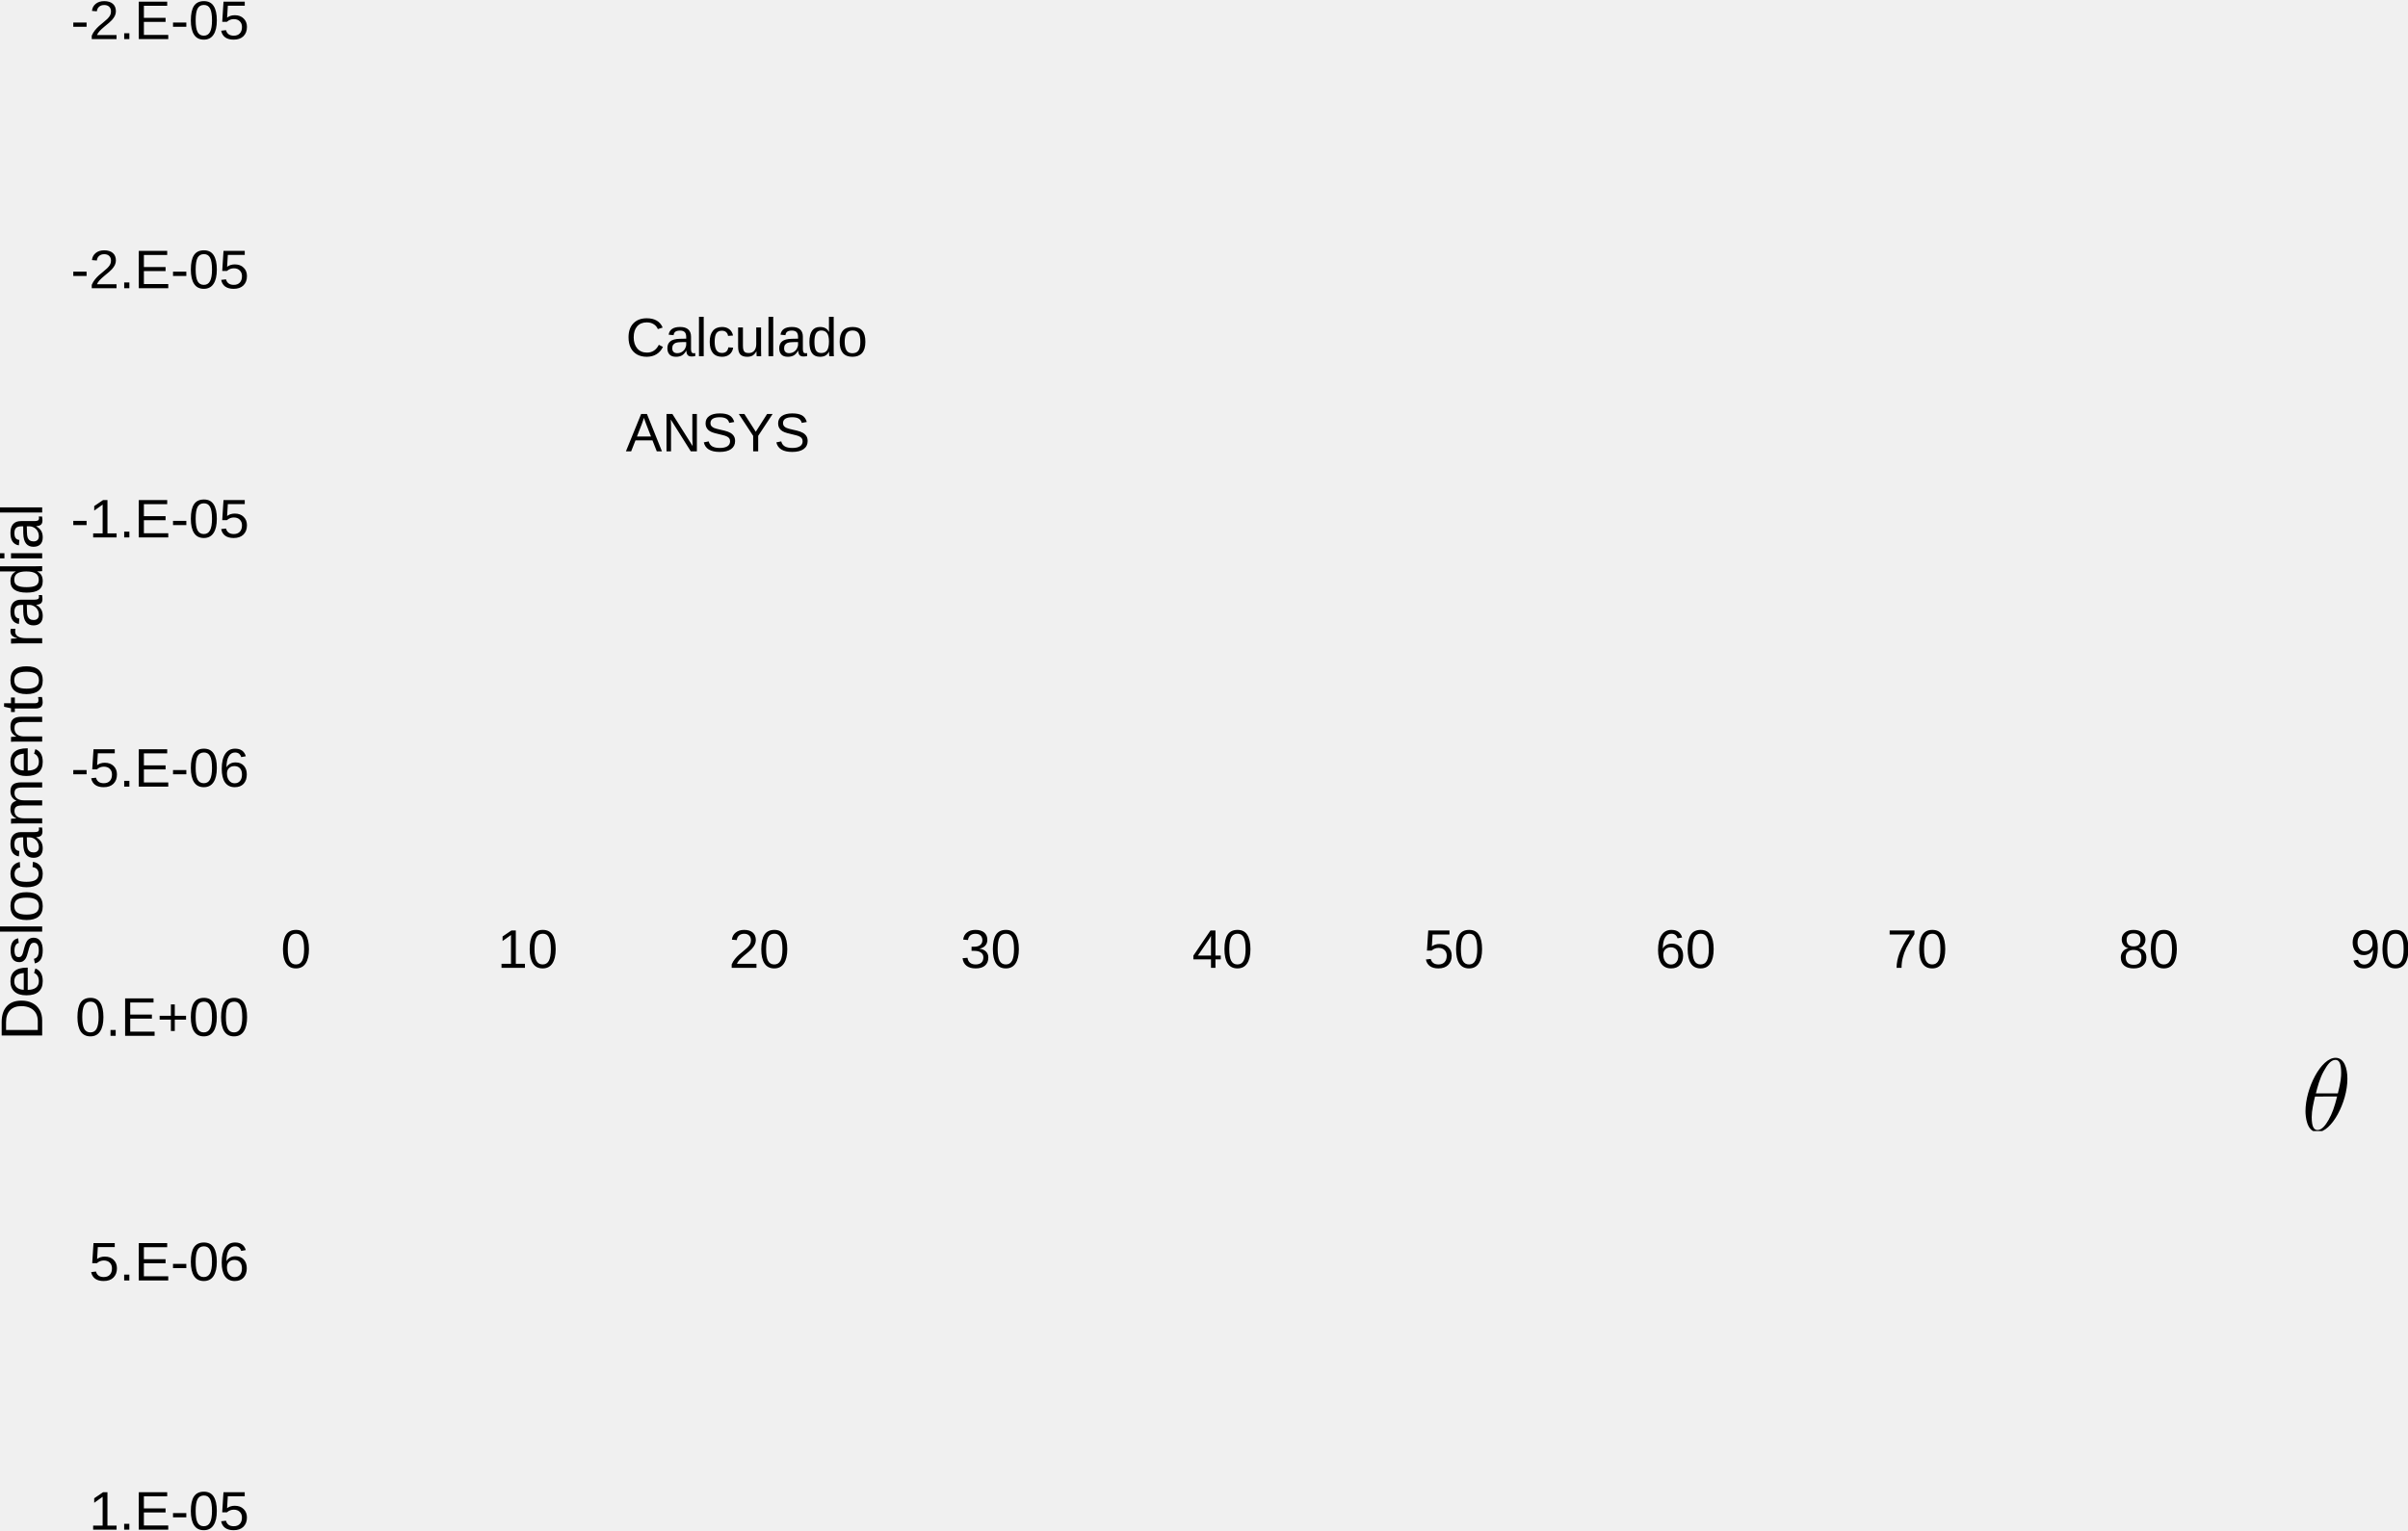
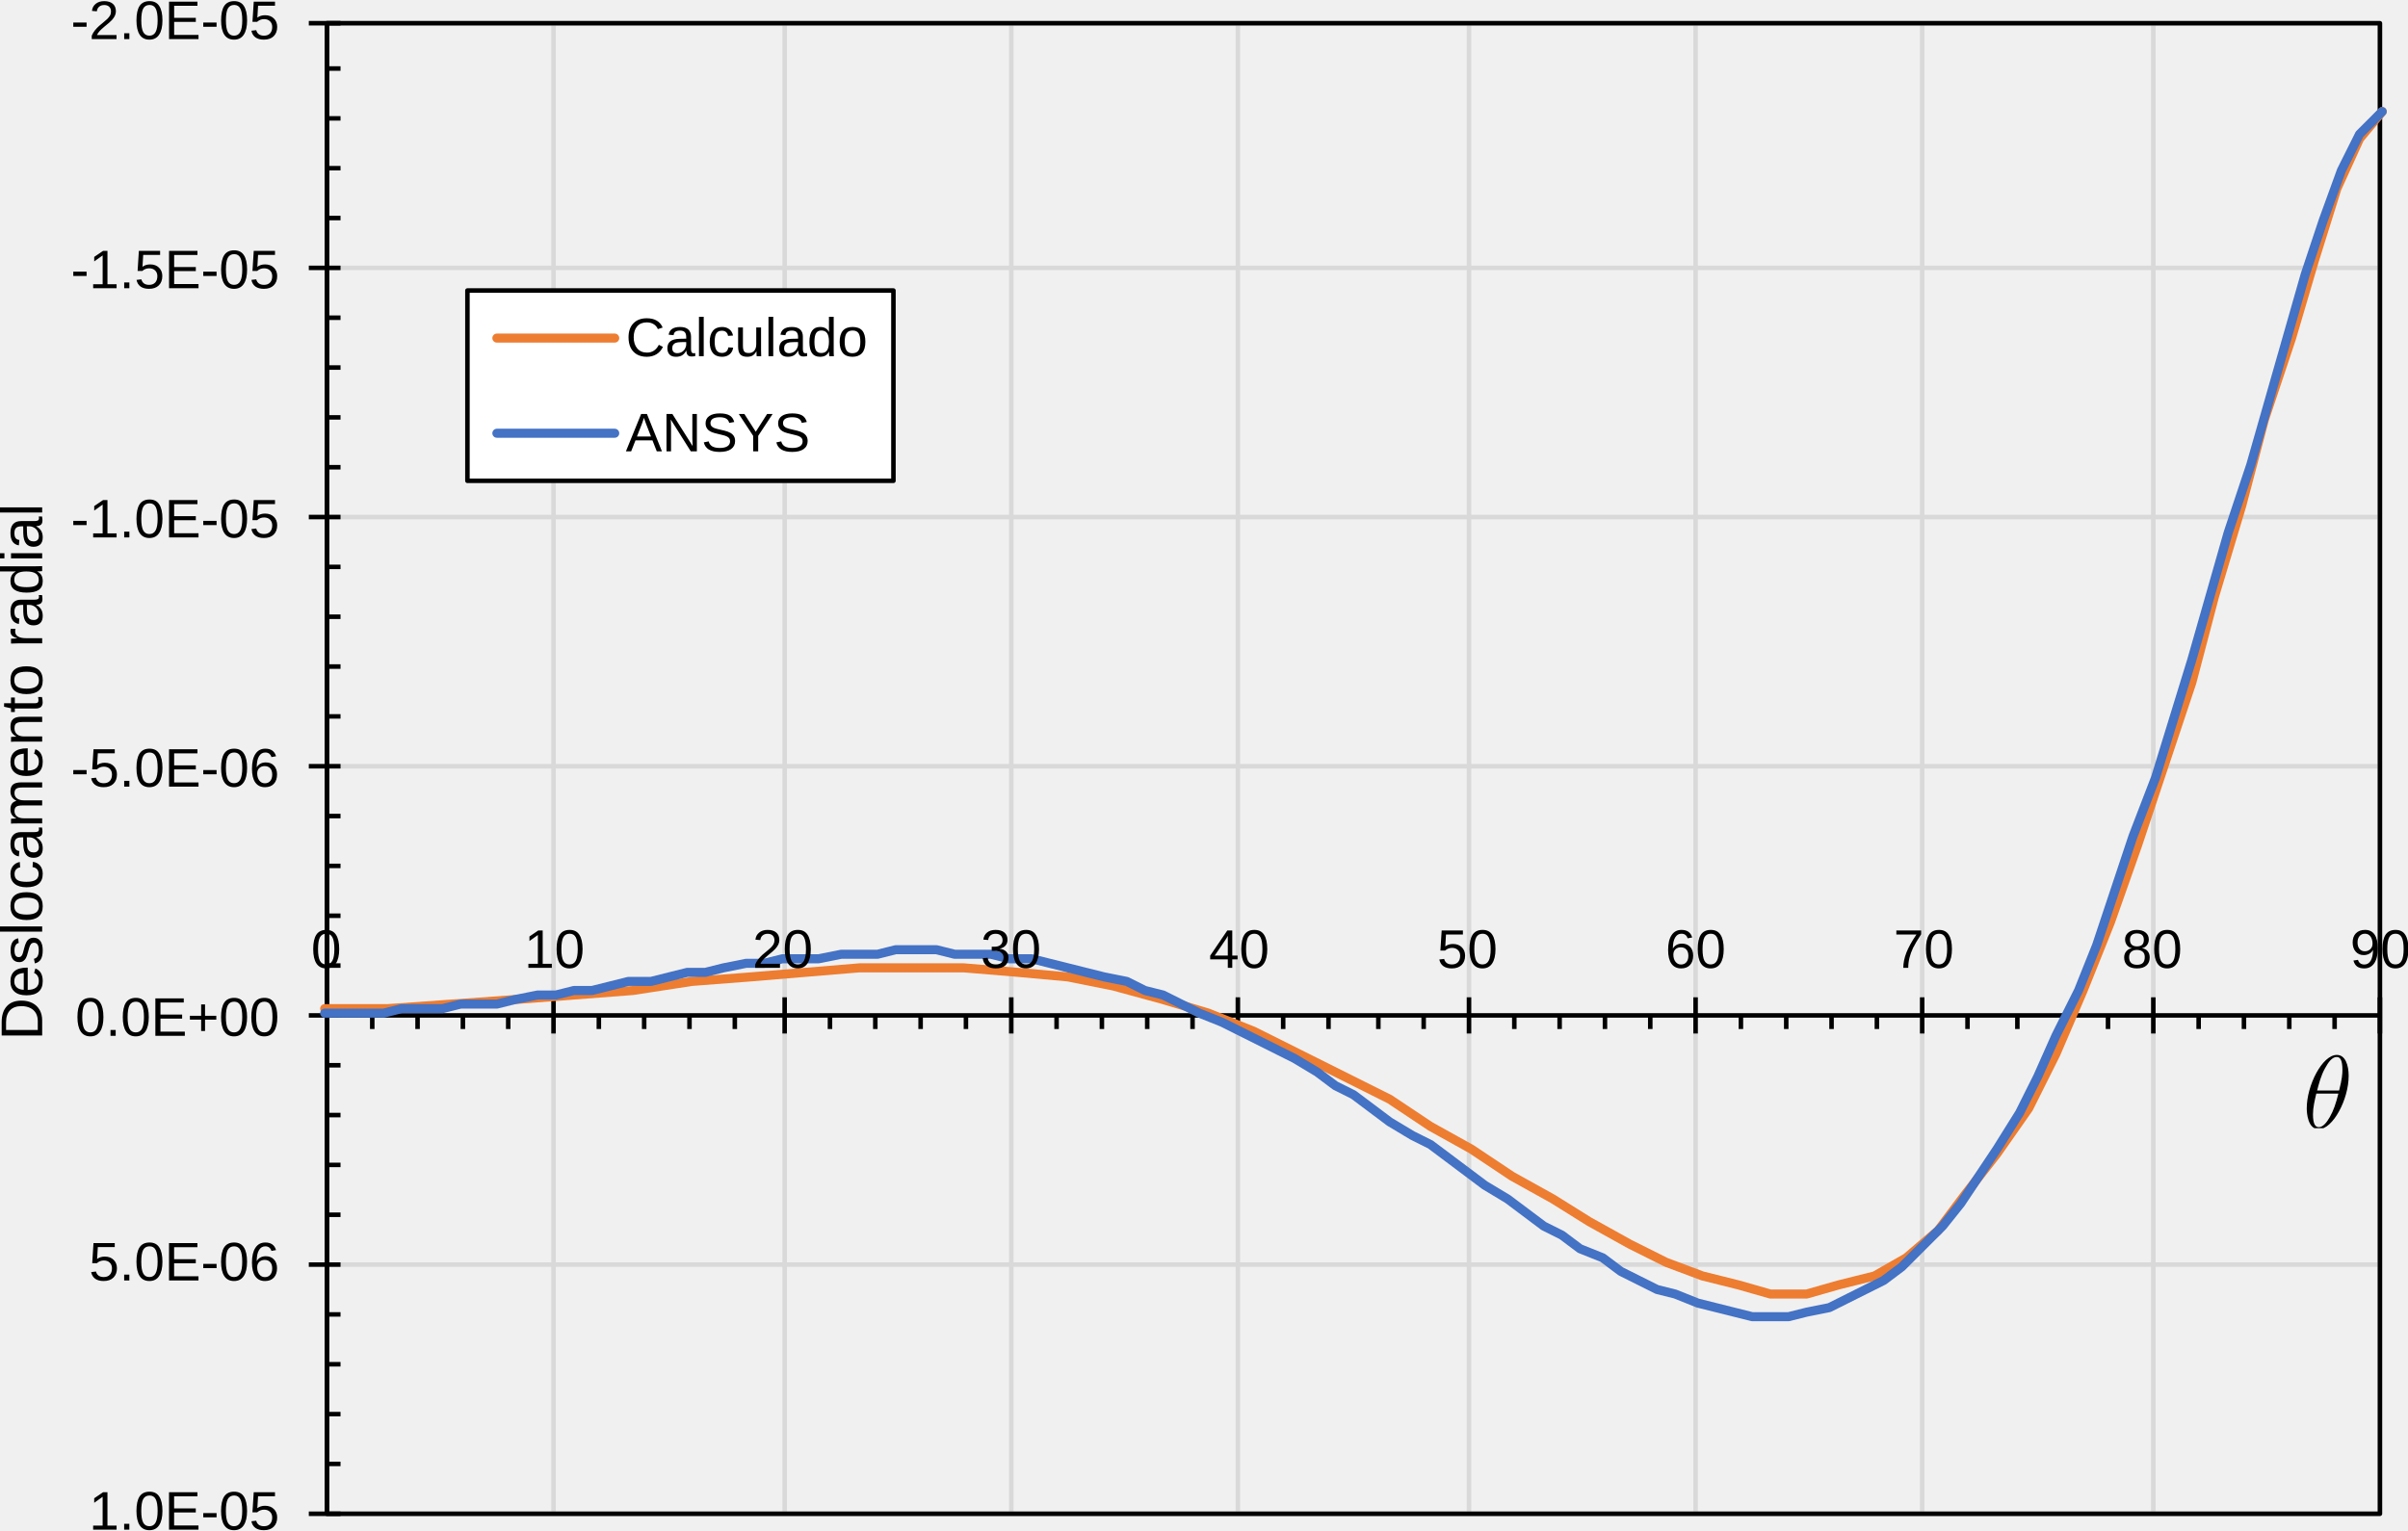
<svg xmlns="http://www.w3.org/2000/svg" width="140.582mm" height="89.369mm" viewBox="0 0 140.582 89.369" version="1.1" id="svg1198">
  <defs id="defs1195">
    <clipPath clipPathUnits="userSpaceOnUse" id="clipPath1659">
      <g id="g1663" transform="matrix(3.779528,0,0,3.779528,880.0652,-132.0427)">
        <rect x="5.539" y="134.155" width="150.019" height="100.013" id="rect1661" style="stroke-width:0.265" />
      </g>
    </clipPath>
    <clipPath clipPathUnits="userSpaceOnUse" id="clipPath1665">
      <g id="g1669" transform="matrix(3.779528,0,0,3.779528,880.0652,-132.0427)">
        <rect x="5.539" y="134.155" width="150.019" height="100.013" id="rect1667" style="stroke-width:0.265" />
      </g>
    </clipPath>
    <clipPath clipPathUnits="userSpaceOnUse" id="clipPath1671">
      <g id="g1675" transform="matrix(3.779528,0,0,3.779528,880.0652,-132.0427)">
        <rect x="5.539" y="134.155" width="150.019" height="100.013" id="rect1673" style="stroke-width:0.265" />
      </g>
    </clipPath>
    <clipPath clipPathUnits="userSpaceOnUse" id="clipPath1677">
      <g id="g1681" transform="matrix(3.779528,0,0,3.779528,880.0652,-132.0427)">
        <rect x="5.539" y="134.155" width="150.019" height="100.013" id="rect1679" style="stroke-width:0.265" />
      </g>
    </clipPath>
    <clipPath clipPathUnits="userSpaceOnUse" id="clipPath1683">
      <g id="g1687" transform="matrix(3.779528,0,0,3.779528,880.0652,-132.0427)">
        <rect x="5.539" y="134.155" width="150.019" height="100.013" id="rect1685" style="stroke-width:0.265" />
      </g>
    </clipPath>
    <clipPath clipPathUnits="userSpaceOnUse" id="clipPath1689">
      <g id="g1693" transform="matrix(3.779528,0,0,3.779528,880.0652,-132.0427)">
        <rect x="5.539" y="134.155" width="150.019" height="100.013" id="rect1691" style="stroke-width:0.265" />
      </g>
    </clipPath>
    <clipPath clipPathUnits="userSpaceOnUse" id="clipPath1695">
      <g id="g1699" transform="matrix(3.779528,0,0,3.779528,880.0652,-132.0427)">
        <rect x="5.539" y="134.155" width="150.019" height="100.013" id="rect1697" style="stroke-width:0.265" />
      </g>
    </clipPath>
    <clipPath clipPathUnits="userSpaceOnUse" id="clipPath1701">
      <g id="g1705" transform="matrix(3.779528,0,0,3.779528,880.0652,-132.0427)">
        <rect x="5.539" y="134.155" width="150.019" height="100.013" id="rect1703" style="stroke-width:0.265" />
      </g>
    </clipPath>
    <clipPath clipPathUnits="userSpaceOnUse" id="clipPath1707">
      <g id="g1711" transform="matrix(3.779528,0,0,3.779528,880.0652,-132.0427)">
        <rect x="5.539" y="134.155" width="150.019" height="100.013" id="rect1709" style="stroke-width:0.265" />
      </g>
    </clipPath>
    <clipPath clipPathUnits="userSpaceOnUse" id="clipPath1713">
      <g id="g1717" transform="matrix(3.779528,0,0,3.779528,880.0652,-132.0427)">
        <rect x="5.539" y="134.155" width="150.019" height="100.013" id="rect1715" style="stroke-width:0.265" />
      </g>
    </clipPath>
    <clipPath clipPathUnits="userSpaceOnUse" id="clipPath1719">
      <g id="g1723" transform="matrix(3.779528,0,0,3.779528,880.0652,-132.0427)">
        <rect x="5.539" y="134.155" width="150.019" height="100.013" id="rect1721" style="stroke-width:0.265" />
      </g>
    </clipPath>
    <clipPath clipPathUnits="userSpaceOnUse" id="clipPath1725">
      <g id="g1729" transform="matrix(3.779528,0,0,3.779528,880.0652,-132.0427)">
        <rect x="5.539" y="134.155" width="150.019" height="100.013" id="rect1727" style="stroke-width:0.265" />
      </g>
    </clipPath>
    <clipPath clipPathUnits="userSpaceOnUse" id="clipPath1731">
      <g id="g1735">
        <rect x="5.539" y="134.155" width="150.019" height="100.013" id="rect1733" style="stroke-width:0.265" />
      </g>
    </clipPath>
    <clipPath id="clipPath8425">
      <path clip-rule="nonzero" d="m 234,7 h 8 v 12.129 h -8 z m 0,0" id="path6375" />
    </clipPath>
  </defs>
-   <g id="layer1" transform="translate(-10.92628,-141.9272)">
-     <g id="g1328" transform="matrix(0.2645833,0,0,0.2645833,-232.8506,34.93629)" clip-path="url(#clipPath1725)">
-       <path d="m 986.5,409.5 h 460 m -460,54 h 460 m -460,55 h 460 m -460,55 h 460 m -460,110 h 460 m -460,55 h 460" stroke="#d9d9d9" stroke-linejoin="round" stroke-miterlimit="10" fill="none" id="path1326" />
-     </g>
-     <g id="g1332" transform="matrix(0.2645833,0,0,0.2645833,-232.8506,34.93629)" clip-path="url(#clipPath1719)">
-       <path d="m 1037.5,409.5 v 329 m 51,-329 v 329 m 51,-329 v 329 m 52,-329 v 329 m 51,-329 v 329 m 51,-329 v 329 m 51,-329 v 329 m 51,-329 v 329 m 51,-329 v 329" stroke="#d9d9d9" stroke-linejoin="round" stroke-miterlimit="10" fill="none" id="path1330" />
-     </g>
-     <g id="g1336" transform="matrix(0.2645833,0,0,0.2645833,-232.8506,34.93629)" clip-path="url(#clipPath1713)">
-       <rect x="986.5" y="409.5" width="460" height="329" stroke="#000000" stroke-linejoin="round" stroke-miterlimit="10" fill="none" id="rect1334" />
-     </g>
-     <g id="g1340" transform="matrix(0.2645833,0,0,0.2645833,-232.8506,34.93629)" clip-path="url(#clipPath1707)">
-       <path d="m 986.5,409.5 v 329" stroke="#000000" stroke-linejoin="round" stroke-miterlimit="10" fill="none" fill-rule="evenodd" id="path1338" />
-     </g>
-     <g id="g1344" transform="matrix(0.2645833,0,0,0.2645833,-232.8506,34.93629)" clip-path="url(#clipPath1701)">
-       <path d="m 986.5,409.5 h 3 m -3,10 h 3 m -3,11 h 3 m -3,11 h 3 m -3,11 h 3 m -3,11 h 3 m -3,11 h 3 m -3,11 h 3 m -3,11 h 3 m -3,11 h 3 m -3,11 h 3 m -3,11 h 3 m -3,11 h 3 m -3,11 h 3 m -3,11 h 3 m -3,11 h 3 m -3,11 h 3 m -3,11 h 3 m -3,11 h 3 m -3,11 h 3 m -3,11 h 3 m -3,11 h 3 m -3,11 h 3 m -3,11 h 3 m -3,11 h 3 m -3,11 h 3 m -3,11 h 3 m -3,11 h 3 m -3,11 h 3 m -3,11 h 3 m -3,11 h 3 m -6,-329 h 7 m -7,54 h 7 m -7,55 h 7 m -7,55 h 7 m -7,55 h 7 m -7,55 h 7 m -7,55 h 7" stroke="#000000" stroke-linejoin="round" stroke-miterlimit="10" fill="none" id="path1342" />
-     </g>
-     <g id="g1348" transform="matrix(0.2645833,0,0,0.2645833,-232.8506,34.93629)" clip-path="url(#clipPath1695)">
-       <path d="m 986.5,628.5 h 460" stroke="#000000" stroke-linejoin="round" stroke-miterlimit="10" fill="none" fill-rule="evenodd" id="path1346" />
-     </g>
-     <g id="g1352" transform="matrix(0.2645833,0,0,0.2645833,-232.8506,34.93629)" clip-path="url(#clipPath1689)">
-       <path d="m 986.5,628.5 v 3 m 10,-3 v 3 m 11,-3 v 3 m 10,-3 v 3 m 10,-3 v 3 m 10,-3 v 3 m 10,-3 v 3 m 11,-3 v 3 m 10,-3 v 3 m 10,-3 v 3 m 10,-3 v 3 m 11,-3 v 3 m 10,-3 v 3 m 10,-3 v 3 m 10,-3 v 3 m 10,-3 v 3 m 11,-3 v 3 m 10,-3 v 3 m 10,-3 v 3 m 10,-3 v 3 m 11,-3 v 3 m 10,-3 v 3 m 10,-3 v 3 m 10,-3 v 3 m 10,-3 v 3 m 11,-3 v 3 m 10,-3 v 3 m 10,-3 v 3 m 10,-3 v 3 m 11,-3 v 3 m 10,-3 v 3 m 10,-3 v 3 m 10,-3 v 3 m 10,-3 v 3 m 11,-3 v 3 m 10,-3 v 3 m 10,-3 v 3 m 10,-3 v 3 m 11,-3 v 3 m 10,-3 v 3 m 10,-3 v 3 m 10,-3 v 3 m 10,-3 v 3 m 11,-3 v 3 m 10,-3 v 3 m 10,-3 v 3 m -460,-7 v 8 m 51,-8 v 8 m 51,-8 v 8 m 51,-8 v 8 m 52,-8 v 8 m 51,-8 v 8 m 51,-8 v 8 m 51,-8 v 8 m 51,-8 v 8 m 51,-8 v 8" stroke="#000000" stroke-linejoin="round" stroke-miterlimit="10" fill="none" id="path1350" />
-     </g>
-     <g id="g1356" transform="matrix(0.2645833,0,0,0.2645833,-232.8506,34.93629)" clip-path="url(#clipPath1683)">
-       <path d="m 987,627 h 14 l 14,-1 14,-1 14,-1 13,-1 13,-2 12,-1 13,-1 12,-1 h 12 12 l 11,1 11,1 11,2 11,3 11,3 10,4 10,5 10,5 9,5 10,6 9,5 9,6 9,5 9,5 8,5 8,4 9,3 8,2 8,2 h 7 l 8,-2 7,-2 7,-4 7,-6 7,-8 7,-9 6,-10 7,-12 6,-14 6,-15 6,-17 6,-18 6,-18 6,-19 6,-20 5,-19 5,-18 5,-17 6,-16 5,-11 5,-6" stroke="#ed7d31" stroke-width="2" stroke-linecap="round" stroke-linejoin="round" stroke-miterlimit="10" fill="none" id="path1354" />
-     </g>
-     <g id="g1360" transform="matrix(0.2645833,0,0,0.2645833,-232.8506,34.93629)" clip-path="url(#clipPath1677)">
-       <path d="m 987,628 h 4 4 4 l 5,-1 h 4 4 l 4,-1 h 5 4 l 4,-1 5,-1 h 4 l 4,-1 h 4 l 5,-1 4,-1 h 4 l 4,-1 5,-1 h 4 l 4,-1 4,-1 h 5 l 4,-1 h 4 4 l 5,-1 h 4 4 l 4,-1 h 5 4 l 4,1 h 4 5 l 4,1 h 4 l 4,1 5,1 4,1 4,1 5,1 4,2 4,1 4,2 5,2 4,2 4,2 4,2 5,2 4,2 4,3 4,3 5,2 4,3 4,3 4,3 5,2 4,3 4,3 4,3 5,3 4,3 4,3 4,2 5,3 4,2 4,3 5,2 4,2 4,1 4,2 4,1 5,1 4,1 h 4 4 l 5,-1 4,-1 4,-2 4,-2 4,-2 5,-3 4,-4 4,-5 5,-5 4,-6 4,-6 5,-8 4,-8 4,-9 5,-10 4,-10 4,-12 5,-12 4,-13 4,-13 4,-13 5,-14 4,-14 4,-15 4,-14 5,-14 4,-14 4,-12 4,-11 4,-8 5,-5" stroke="#4472c4" stroke-width="2" stroke-linecap="round" stroke-linejoin="round" stroke-miterlimit="10" fill="none" id="path1358" />
-     </g>
-     <g id="g1364" transform="matrix(0.2645833,0,0,0.2645833,-232.8506,34.93629)">
-       <text font-family="Arial, Arial_MSFontService, sans-serif" font-weight="400" font-size="12px" transform="translate(937,413)" id="text1362">-2.E-05</text>
-     </g>
-     <g id="g1368" transform="matrix(0.2645833,0,0,0.2645833,-232.8506,34.93629)">
-       <text font-family="Arial, Arial_MSFontService, sans-serif" font-weight="400" font-size="12px" transform="translate(937,468)" id="text1366">-2.E-05</text>
-     </g>
-     <g id="g1372" transform="matrix(0.2645833,0,0,0.2645833,-232.8506,34.93629)">
-       <text font-family="Arial, Arial_MSFontService, sans-serif" font-weight="400" font-size="12px" transform="translate(937,523)" id="text1370">-1.E-05</text>
-     </g>
-     <g id="g1376" transform="matrix(0.2645833,0,0,0.2645833,-232.8506,34.93629)">
-       <text font-family="Arial, Arial_MSFontService, sans-serif" font-weight="400" font-size="12px" transform="translate(937,578)" id="text1374">-5.E-06</text>
-     </g>
-     <g id="g1380" transform="matrix(0.2645833,0,0,0.2645833,-232.8506,34.93629)">
-       <text font-family="Arial, Arial_MSFontService, sans-serif" font-weight="400" font-size="12px" transform="translate(937.98,633)" id="text1378">0.E+00</text>
-     </g>
-     <g id="g1384" transform="matrix(0.2645833,0,0,0.2645833,-232.8506,34.93629)">
-       <text font-family="Arial, Arial_MSFontService, sans-serif" font-weight="400" font-size="12px" transform="translate(940.993,687)" id="text1382">5.E-06</text>
-     </g>
-     <g id="g1388" transform="matrix(0.2645833,0,0,0.2645833,-232.8506,34.93629)">
-       <text font-family="Arial, Arial_MSFontService, sans-serif" font-weight="400" font-size="12px" transform="translate(940.993,742)" id="text1386">1.E-05</text>
-     </g>
-     <g id="g1392" transform="matrix(0.2645833,0,0,0.2645833,-232.8506,34.93629)">
-       <text font-family="Arial, Arial_MSFontService, sans-serif" font-weight="400" font-size="12px" transform="translate(983.33,618)" id="text1390">0</text>
-     </g>
-     <g id="g1396" transform="matrix(0.2645833,0,0,0.2645833,-232.8506,34.93629)">
-       <text font-family="Arial, Arial_MSFontService, sans-serif" font-weight="400" font-size="12px" transform="translate(1031.1,618)" id="text1394">10</text>
-     </g>
-     <g id="g1400" transform="matrix(0.2645833,0,0,0.2645833,-232.8506,34.93629)">
-       <text font-family="Arial, Arial_MSFontService, sans-serif" font-weight="400" font-size="12px" transform="translate(1082.2,618)" id="text1398">20</text>
-     </g>
-     <g id="g1404" transform="matrix(0.2645833,0,0,0.2645833,-232.8506,34.93629)">
-       <text font-family="Arial, Arial_MSFontService, sans-serif" font-weight="400" font-size="12px" transform="translate(1133.3,618)" id="text1402">30</text>
-     </g>
-     <g id="g1408" transform="matrix(0.2645833,0,0,0.2645833,-232.8506,34.93629)">
-       <text font-family="Arial, Arial_MSFontService, sans-serif" font-weight="400" font-size="12px" transform="translate(1184.4,618)" id="text1406">40</text>
-     </g>
-     <g id="g1412" transform="matrix(0.2645833,0,0,0.2645833,-232.8506,34.93629)">
-       <text font-family="Arial, Arial_MSFontService, sans-serif" font-weight="400" font-size="12px" transform="translate(1235.51,618)" id="text1410">50</text>
-     </g>
-     <g id="g1416" transform="matrix(0.2645833,0,0,0.2645833,-232.8506,34.93629)">
-       <text font-family="Arial, Arial_MSFontService, sans-serif" font-weight="400" font-size="12px" transform="translate(1286.61,618)" id="text1414">60</text>
-     </g>
-     <g id="g1420" transform="matrix(0.2645833,0,0,0.2645833,-232.8506,34.93629)">
-       <text font-family="Arial, Arial_MSFontService, sans-serif" font-weight="400" font-size="12px" transform="translate(1337.71,618)" id="text1418">70</text>
-     </g>
-     <g id="g1424" transform="matrix(0.2645833,0,0,0.2645833,-232.8506,34.93629)">
-       <text font-family="Arial, Arial_MSFontService, sans-serif" font-weight="400" font-size="12px" transform="translate(1388.81,618)" id="text1422">80</text>
-     </g>
-     <g id="g1428" transform="matrix(0.2645833,0,0,0.2645833,-232.8506,34.93629)">
-       <text font-family="Arial, Arial_MSFontService, sans-serif" font-weight="400" font-size="12px" transform="translate(1439.92,618)" id="text1426">90</text>
-     </g>
-     <g id="g1432" transform="matrix(0.2645833,0,0,0.2645833,-232.8506,34.93629)">
-       <text font-family="Arial, Arial_MSFontService, sans-serif" font-weight="400" font-size="13px" transform="rotate(-90,782.3335,-148.3335)" id="text1430">Deslocamento radial</text>
-     </g>
-     <g id="g1440" transform="matrix(0.2645833,0,0,0.2645833,-232.8506,34.93629)" clip-path="url(#clipPath1671)">
-       <rect x="1024.5" y="468.5" width="94" height="42" stroke="#000000" stroke-linejoin="round" stroke-miterlimit="10" fill="#ffffff" id="rect1438" />
-     </g>
-     <g id="g1444" transform="matrix(0.2645833,0,0,0.2645833,-232.8506,34.93629)" clip-path="url(#clipPath1665)">
-       <path d="m 1031,479 h 26" stroke="#ed7d31" stroke-width="2" stroke-linecap="round" stroke-linejoin="round" stroke-miterlimit="10" fill="none" fill-rule="evenodd" id="path1442" />
-     </g>
-     <g id="g1448" transform="matrix(0.2645833,0,0,0.2645833,-232.8506,34.93629)">
-       <text font-family="Arial, Arial_MSFontService, sans-serif" font-weight="400" font-size="12px" transform="translate(1059.44,483)" id="text1446">Calculado</text>
-     </g>
-     <g id="g1452" transform="matrix(0.2645833,0,0,0.2645833,-232.8506,34.93629)" clip-path="url(#clipPath1659)">
-       <path d="m 1031,500 h 26" stroke="#4472c4" stroke-width="2" stroke-linecap="round" stroke-linejoin="round" stroke-miterlimit="10" fill="none" fill-rule="evenodd" id="path1450" />
-     </g>
-     <g id="g1456" transform="matrix(0.2645833,0,0,0.2645833,-232.8506,34.93629)">
-       <text font-family="Arial, Arial_MSFontService, sans-serif" font-weight="400" font-size="12px" transform="translate(1059.44,504)" id="text1454">ANSYS</text>
-     </g>
-     <g transform="translate(145.5229,203.7031)" id="g1955">
+   <g id="layer1" transform="translate(-9.78804,-153.9834)">
+     <g transform="translate(144.4583,215.5902)" id="g1955">
      <g clip-path="url(#clipPath8425)" id="g17" transform="matrix(0.352778,0,0,0.352778,-82.7742,-2.4705)">
        <g fill="#000000" fill-opacity="1" id="g15">
          <g id="use13" transform="translate(233.948,19.128)">
            <path d="M 7.625,-8.656 C 7.625,-10.422 7.078,-12.125 5.672,-12.125 3.25,-12.125 0.688,-7.078 0.688,-3.281 0.688,-2.5 0.859,0.172 2.672,0.172 5.016,0.172 7.625,-4.75 7.625,-8.656 Z m -5.219,2.422 c 0.266,-1.016 0.625,-2.469 1.312,-3.688 0.562,-1.031 1.172,-1.859 1.922,-1.859 0.578,0 0.953,0.484 0.953,2.141 0,0.625 -0.047,1.484 -0.547,3.406 z M 5.922,-5.719 C 5.5,-4.031 5.125,-2.938 4.516,-1.859 c -0.5,0.875 -1.109,1.688 -1.828,1.688 -0.531,0 -0.969,-0.406 -0.969,-2.125 0,-1.109 0.281,-2.281 0.547,-3.422 z m 0,0" id="path23" />
          </g>
        </g>
      </g>
    </g>
+     <g id="g637" transform="matrix(0.2645833,0,0,0.2645833,-233.9888,46.9925)">
+       <path d="m 993.5,409.5 h 453 m -453,54 h 453 m -453,55 h 453 m -453,55 h 453 m -453,110 h 453 m -453,55 h 453" stroke="#d9d9d9" stroke-linejoin="round" stroke-miterlimit="10" fill="none" id="path635" />
+     </g>
+     <g id="g641" transform="matrix(0.2645833,0,0,0.2645833,-233.9888,46.9925)">
+       <path d="m 1043.5,409.5 v 329 m 51,-329 v 329 m 50,-329 v 329 m 50,-329 v 329 m 51,-329 v 329 m 50,-329 v 329 m 50,-329 v 329 m 51,-329 v 329 m 50,-329 v 329" stroke="#d9d9d9" stroke-linejoin="round" stroke-miterlimit="10" fill="none" id="path639" />
+     </g>
+     <g id="g645" transform="matrix(0.2645833,0,0,0.2645833,-233.9888,46.9925)">
+       <rect x="993.5" y="409.5" width="453" height="329" stroke="#000000" stroke-linejoin="round" stroke-miterlimit="10" fill="none" id="rect643" />
+     </g>
+     <g id="g649" transform="matrix(0.2645833,0,0,0.2645833,-233.9888,46.9925)">
+       <path d="m 993.5,409.5 v 329" stroke="#000000" stroke-linejoin="round" stroke-miterlimit="10" fill="none" fill-rule="evenodd" id="path647" />
+     </g>
+     <g id="g653" transform="matrix(0.2645833,0,0,0.2645833,-233.9888,46.9925)">
+       <path d="m 993.5,409.5 h 3 m -3,10 h 3 m -3,11 h 3 m -3,11 h 3 m -3,11 h 3 m -3,11 h 3 m -3,11 h 3 m -3,11 h 3 m -3,11 h 3 m -3,11 h 3 m -3,11 h 3 m -3,11 h 3 m -3,11 h 3 m -3,11 h 3 m -3,11 h 3 m -3,11 h 3 m -3,11 h 3 m -3,11 h 3 m -3,11 h 3 m -3,11 h 3 m -3,11 h 3 m -3,11 h 3 m -3,11 h 3 m -3,11 h 3 m -3,11 h 3 m -3,11 h 3 m -3,11 h 3 m -3,11 h 3 m -3,11 h 3 m -3,11 h 3 m -3,11 h 3 m -7,-329 h 7 m -7,54 h 7 m -7,55 h 7 m -7,55 h 7 m -7,55 h 7 m -7,55 h 7 m -7,55 h 7" stroke="#000000" stroke-linejoin="round" stroke-miterlimit="10" fill="none" id="path651" />
+     </g>
+     <g id="g657" transform="matrix(0.2645833,0,0,0.2645833,-233.9888,46.9925)">
+       <path d="m 993.5,628.5 h 453" stroke="#000000" stroke-linejoin="round" stroke-miterlimit="10" fill="none" fill-rule="evenodd" id="path655" />
+     </g>
+     <g id="g661" transform="matrix(0.2645833,0,0,0.2645833,-233.9888,46.9925)">
+       <path d="m 993.5,628.5 v 3 m 10,-3 v 3 m 10,-3 v 3 m 10,-3 v 3 m 10,-3 v 3 m 10,-3 v 3 m 10,-3 v 3 m 10,-3 v 3 m 10,-3 v 3 m 10,-3 v 3 m 11,-3 v 3 m 10,-3 v 3 m 10,-3 v 3 m 10,-3 v 3 m 10,-3 v 3 m 10,-3 v 3 m 10,-3 v 3 m 10,-3 v 3 m 10,-3 v 3 m 10,-3 v 3 m 10,-3 v 3 m 10,-3 v 3 m 10,-3 v 3 m 11,-3 v 3 m 10,-3 v 3 m 10,-3 v 3 m 10,-3 v 3 m 10,-3 v 3 m 10,-3 v 3 m 10,-3 v 3 m 10,-3 v 3 m 10,-3 v 3 m 10,-3 v 3 m 10,-3 v 3 m 10,-3 v 3 m 10,-3 v 3 m 10,-3 v 3 m 11,-3 v 3 m 10,-3 v 3 m 10,-3 v 3 m 10,-3 v 3 m 10,-3 v 3 m 10,-3 v 3 m 10,-3 v 3 m 10,-3 v 3 m 10,-3 v 3 m -453,-7 v 8 m 50,-8 v 8 m 51,-8 v 8 m 50,-8 v 8 m 50,-8 v 8 m 51,-8 v 8 m 50,-8 v 8 m 50,-8 v 8 m 51,-8 v 8 m 50,-8 v 8" stroke="#000000" stroke-linejoin="round" stroke-miterlimit="10" fill="none" id="path659" />
+     </g>
+     <g id="g665" transform="matrix(0.2645833,0,0,0.2645833,-233.9888,46.9925)">
+       <path d="m 993,627 h 14 l 14,-1 14,-1 13,-1 13,-1 13,-2 13,-1 12,-1 12,-1 h 12 11 l 12,1 11,1 10,2 11,3 10,3 10,4 10,5 10,5 10,5 9,6 9,5 9,6 9,5 8,5 9,5 8,4 8,3 8,2 7,2 h 8 l 7,-2 8,-2 7,-4 7,-6 6,-8 7,-9 7,-10 6,-12 6,-14 6,-15 6,-17 6,-18 6,-18 5,-19 6,-20 5,-19 6,-18 5,-17 5,-16 5,-11 5,-6" stroke="#ed7d31" stroke-width="2" stroke-linecap="round" stroke-linejoin="round" stroke-miterlimit="10" fill="none" id="path663" />
+     </g>
+     <g id="g669" transform="matrix(0.2645833,0,0,0.2645833,-233.9888,46.9925)">
+       <path d="m 993,628 h 5 4 4 l 4,-1 h 4 5 l 4,-1 h 4 4 l 4,-1 5,-1 h 4 l 4,-1 h 4 l 4,-1 4,-1 h 5 l 4,-1 4,-1 h 4 l 4,-1 5,-1 h 4 l 4,-1 h 4 4 l 5,-1 h 4 4 l 4,-1 h 4 5 l 4,1 h 4 4 l 4,1 h 5 l 4,1 4,1 4,1 4,1 5,1 4,2 4,1 4,2 4,2 5,2 4,2 4,2 4,2 4,2 5,3 4,3 4,2 4,3 4,3 5,3 4,2 4,3 4,3 4,3 5,3 4,3 4,3 4,2 4,3 5,2 4,3 4,2 4,2 4,1 5,2 4,1 4,1 4,1 h 4 4 l 4,-1 5,-1 4,-2 4,-2 4,-2 4,-3 4,-4 5,-5 4,-5 4,-6 4,-6 5,-8 4,-8 4,-9 5,-10 4,-10 4,-12 4,-12 5,-13 4,-13 4,-13 4,-14 4,-14 5,-15 4,-14 4,-14 4,-14 4,-12 4,-11 4,-8 5,-5" stroke="#4472c4" stroke-width="2" stroke-linecap="round" stroke-linejoin="round" stroke-miterlimit="10" fill="none" id="path667" />
+     </g>
+     <g id="g673" transform="matrix(0.2645833,0,0,0.2645833,-233.9888,46.9925)">
+       <text font-family="Arial, Arial_MSFontService, sans-serif" font-weight="400" font-size="12px" transform="translate(937,413)" id="text671">-2.0E-05</text>
+     </g>
+     <g id="g677" transform="matrix(0.2645833,0,0,0.2645833,-233.9888,46.9925)">
+       <text font-family="Arial, Arial_MSFontService, sans-serif" font-weight="400" font-size="12px" transform="translate(937,468)" id="text675">-1.5E-05</text>
+     </g>
+     <g id="g681" transform="matrix(0.2645833,0,0,0.2645833,-233.9888,46.9925)">
+       <text font-family="Arial, Arial_MSFontService, sans-serif" font-weight="400" font-size="12px" transform="translate(937,523)" id="text679">-1.0E-05</text>
+     </g>
+     <g id="g685" transform="matrix(0.2645833,0,0,0.2645833,-233.9888,46.9925)">
+       <text font-family="Arial, Arial_MSFontService, sans-serif" font-weight="400" font-size="12px" transform="translate(937,578)" id="text683">-5.0E-06</text>
+     </g>
+     <g id="g689" transform="matrix(0.2645833,0,0,0.2645833,-233.9888,46.9925)">
+       <text font-family="Arial, Arial_MSFontService, sans-serif" font-weight="400" font-size="12px" transform="translate(937.98,633)" id="text687">0.0E+00</text>
+     </g>
+     <g id="g693" transform="matrix(0.2645833,0,0,0.2645833,-233.9888,46.9925)">
+       <text font-family="Arial, Arial_MSFontService, sans-serif" font-weight="400" font-size="12px" transform="translate(940.993,687)" id="text691">5.0E-06</text>
+     </g>
+     <g id="g697" transform="matrix(0.2645833,0,0,0.2645833,-233.9888,46.9925)">
+       <text font-family="Arial, Arial_MSFontService, sans-serif" font-weight="400" font-size="12px" transform="translate(940.993,742)" id="text695">1.0E-05</text>
+     </g>
+     <g id="g701" transform="matrix(0.2645833,0,0,0.2645833,-233.9888,46.9925)">
+       <text font-family="Arial, Arial_MSFontService, sans-serif" font-weight="400" font-size="12px" transform="translate(990.004,618)" id="text699">0</text>
+     </g>
+     <g id="g705" transform="matrix(0.2645833,0,0,0.2645833,-233.9888,46.9925)">
+       <text font-family="Arial, Arial_MSFontService, sans-serif" font-weight="400" font-size="12px" transform="translate(1037.03,618)" id="text703">10</text>
+     </g>
+     <g id="g709" transform="matrix(0.2645833,0,0,0.2645833,-233.9888,46.9925)">
+       <text font-family="Arial, Arial_MSFontService, sans-serif" font-weight="400" font-size="12px" transform="translate(1087.39,618)" id="text707">20</text>
+     </g>
+     <g id="g713" transform="matrix(0.2645833,0,0,0.2645833,-233.9888,46.9925)">
+       <text font-family="Arial, Arial_MSFontService, sans-serif" font-weight="400" font-size="12px" transform="translate(1137.75,618)" id="text711">30</text>
+     </g>
+     <g id="g717" transform="matrix(0.2645833,0,0,0.2645833,-233.9888,46.9925)">
+       <text font-family="Arial, Arial_MSFontService, sans-serif" font-weight="400" font-size="12px" transform="translate(1188.11,618)" id="text715">40</text>
+     </g>
+     <g id="g721" transform="matrix(0.2645833,0,0,0.2645833,-233.9888,46.9925)">
+       <text font-family="Arial, Arial_MSFontService, sans-serif" font-weight="400" font-size="12px" transform="translate(1238.47,618)" id="text719">50</text>
+     </g>
+     <g id="g725" transform="matrix(0.2645833,0,0,0.2645833,-233.9888,46.9925)">
+       <text font-family="Arial, Arial_MSFontService, sans-serif" font-weight="400" font-size="12px" transform="translate(1288.83,618)" id="text723">60</text>
+     </g>
+     <g id="g729" transform="matrix(0.2645833,0,0,0.2645833,-233.9888,46.9925)">
+       <text font-family="Arial, Arial_MSFontService, sans-serif" font-weight="400" font-size="12px" transform="translate(1339.19,618)" id="text727">70</text>
+     </g>
+     <g id="g733" transform="matrix(0.2645833,0,0,0.2645833,-233.9888,46.9925)">
+       <text font-family="Arial, Arial_MSFontService, sans-serif" font-weight="400" font-size="12px" transform="translate(1389.55,618)" id="text731">80</text>
+     </g>
+     <g id="g737" transform="matrix(0.2645833,0,0,0.2645833,-233.9888,46.9925)">
+       <text font-family="Arial, Arial_MSFontService, sans-serif" font-weight="400" font-size="12px" transform="translate(1439.92,618)" id="text735">90</text>
+     </g>
+     <g id="g741" transform="matrix(0.2645833,0,0,0.2645833,-233.9888,46.9925)">
+       <text font-family="Arial, Arial_MSFontService, sans-serif" font-weight="400" font-size="13px" transform="rotate(-90,782.3335,-148.3335)" id="text739">Deslocamento radial</text>
+     </g>
+     <g id="g749" transform="matrix(0.2645833,0,0,0.2645833,-233.9888,46.9925)">
+       <rect x="1024.5" y="468.5" width="94" height="42" stroke="#000000" stroke-linejoin="round" stroke-miterlimit="10" fill="#ffffff" id="rect747" />
+     </g>
+     <g id="g753" transform="matrix(0.2645833,0,0,0.2645833,-233.9888,46.9925)">
+       <path d="m 1031,479 h 26" stroke="#ed7d31" stroke-width="2" stroke-linecap="round" stroke-linejoin="round" stroke-miterlimit="10" fill="none" fill-rule="evenodd" id="path751" />
+     </g>
+     <g id="g757" transform="matrix(0.2645833,0,0,0.2645833,-233.9888,46.9925)">
+       <text font-family="Arial, Arial_MSFontService, sans-serif" font-weight="400" font-size="12px" transform="translate(1059.44,483)" id="text755">Calculado</text>
+     </g>
+     <g id="g761" transform="matrix(0.2645833,0,0,0.2645833,-233.9888,46.9925)">
+       <path d="m 1031,500 h 26" stroke="#4472c4" stroke-width="2" stroke-linecap="round" stroke-linejoin="round" stroke-miterlimit="10" fill="none" fill-rule="evenodd" id="path759" />
+     </g>
+     <g id="g765" transform="matrix(0.2645833,0,0,0.2645833,-233.9888,46.9925)">
+       <text font-family="Arial, Arial_MSFontService, sans-serif" font-weight="400" font-size="12px" transform="translate(1059.44,504)" id="text763">ANSYS</text>
+     </g>
  </g>
</svg>
